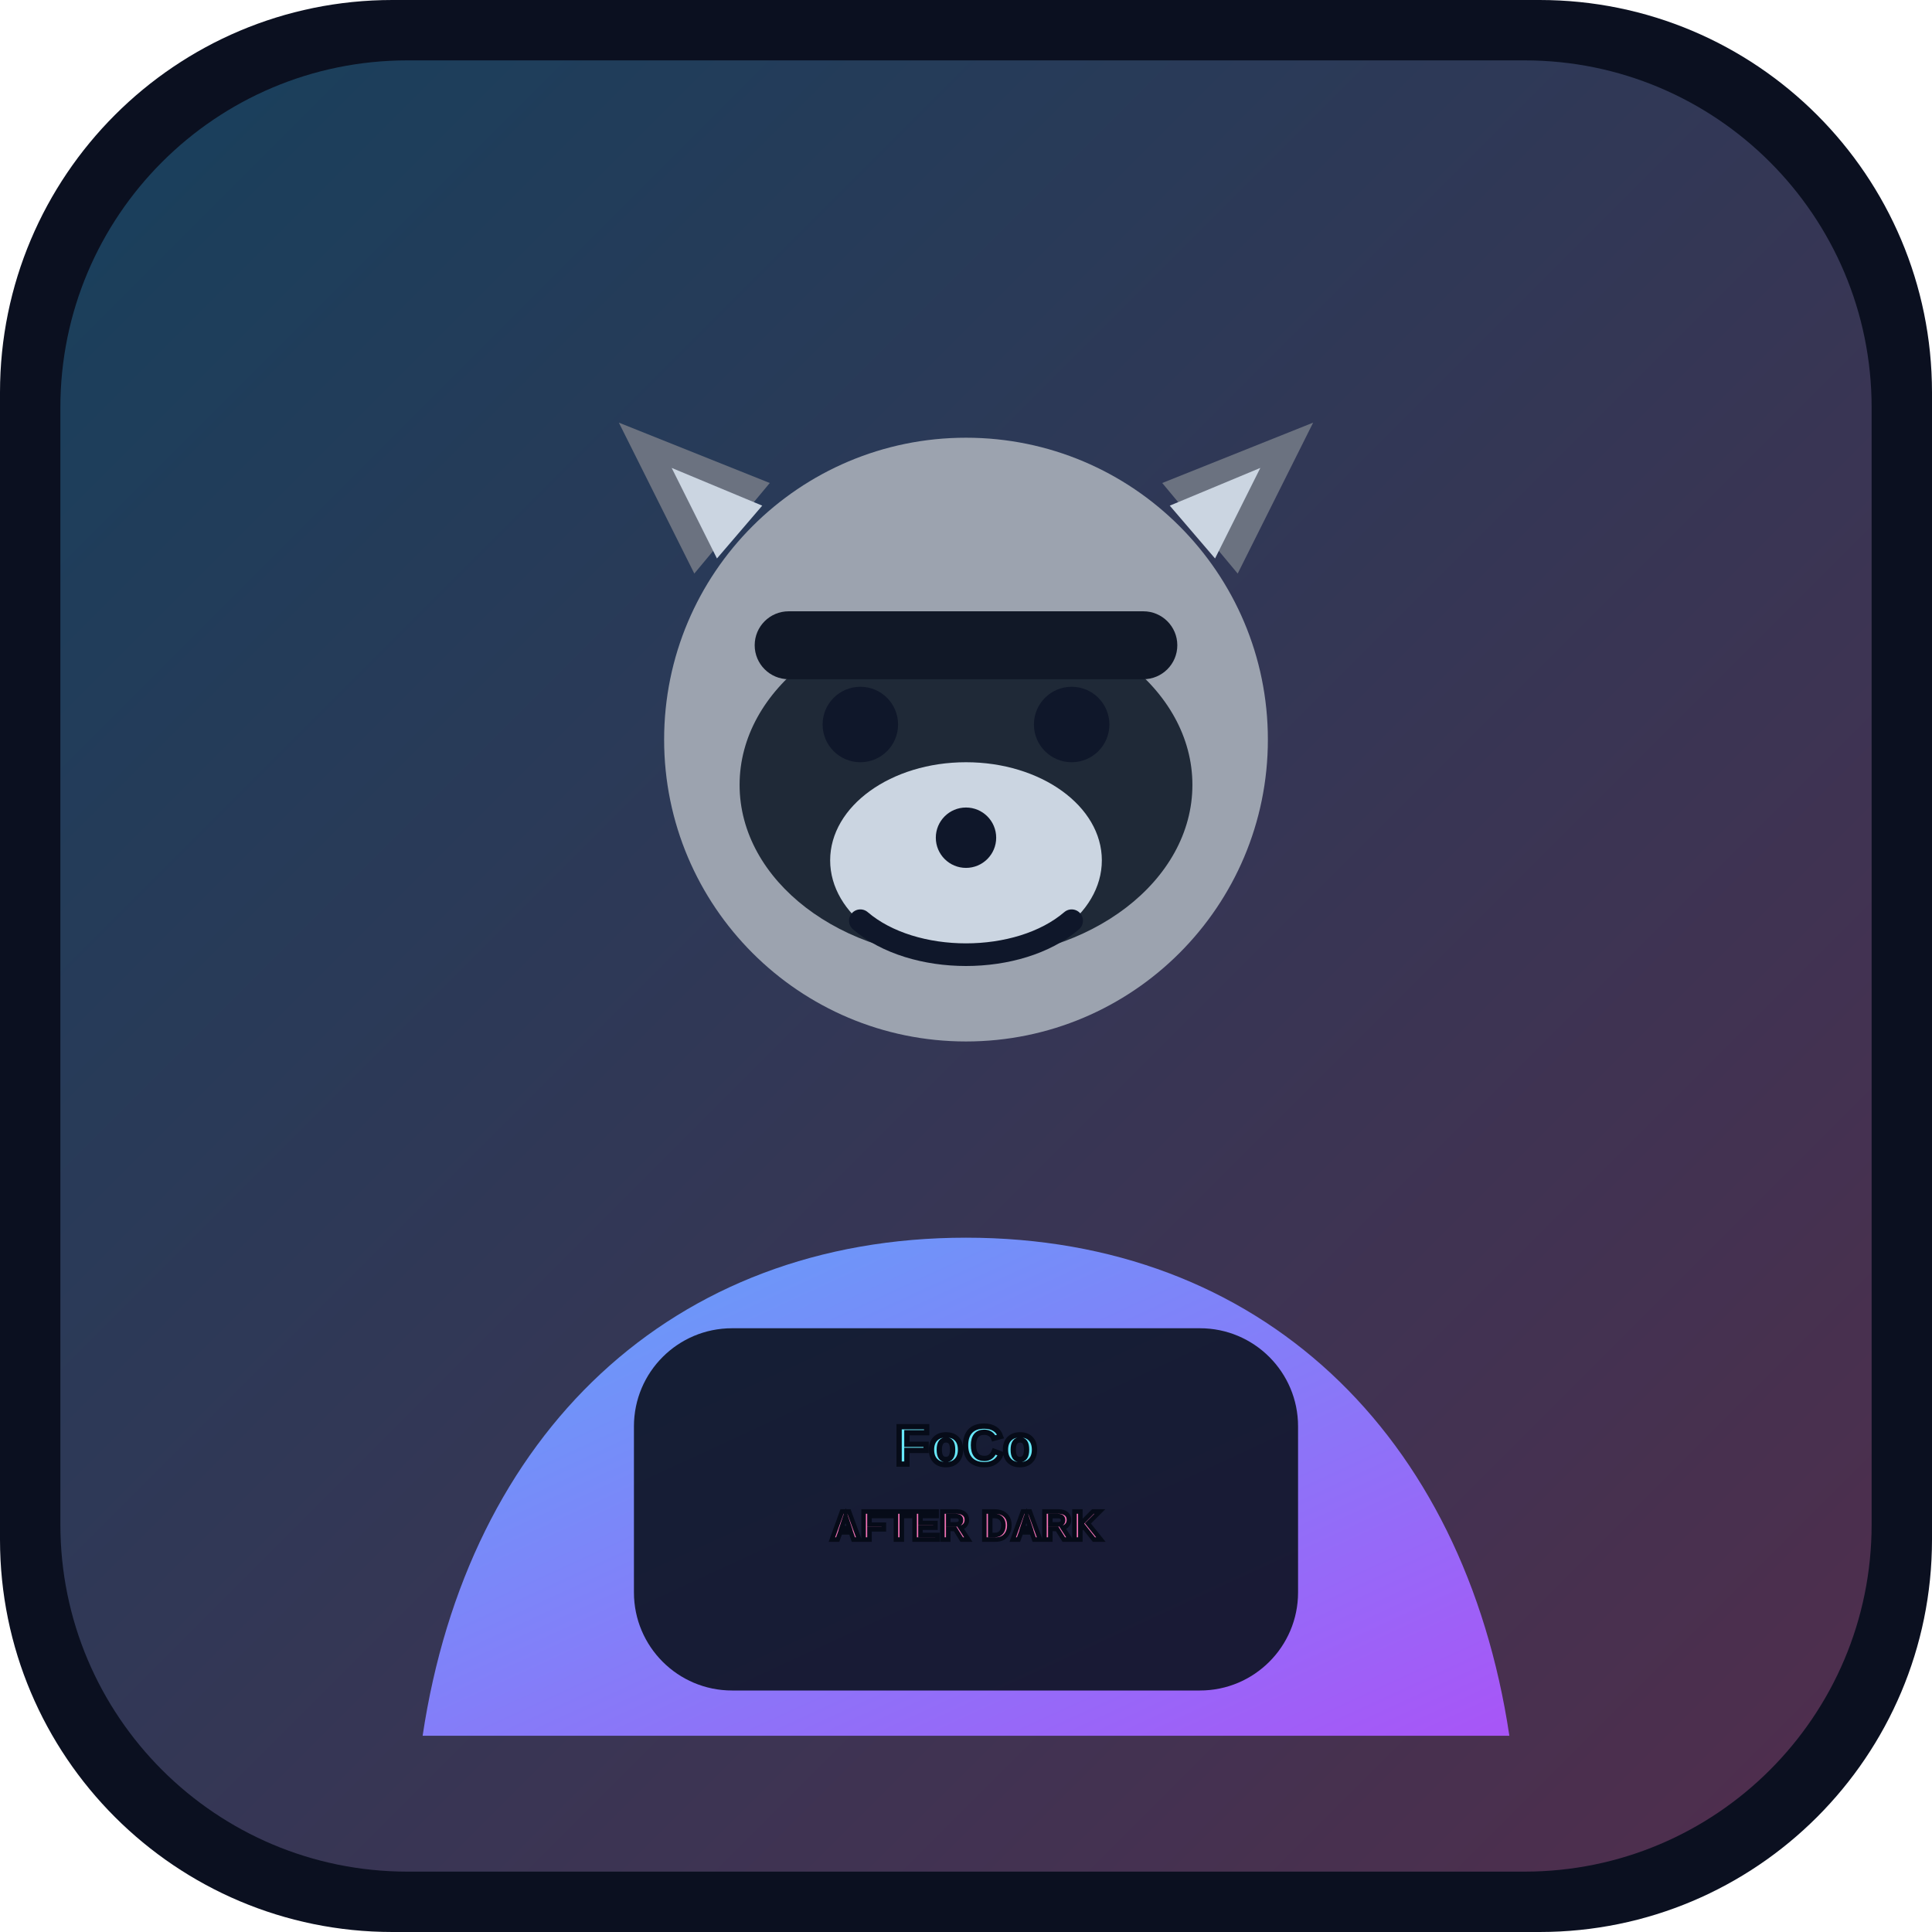
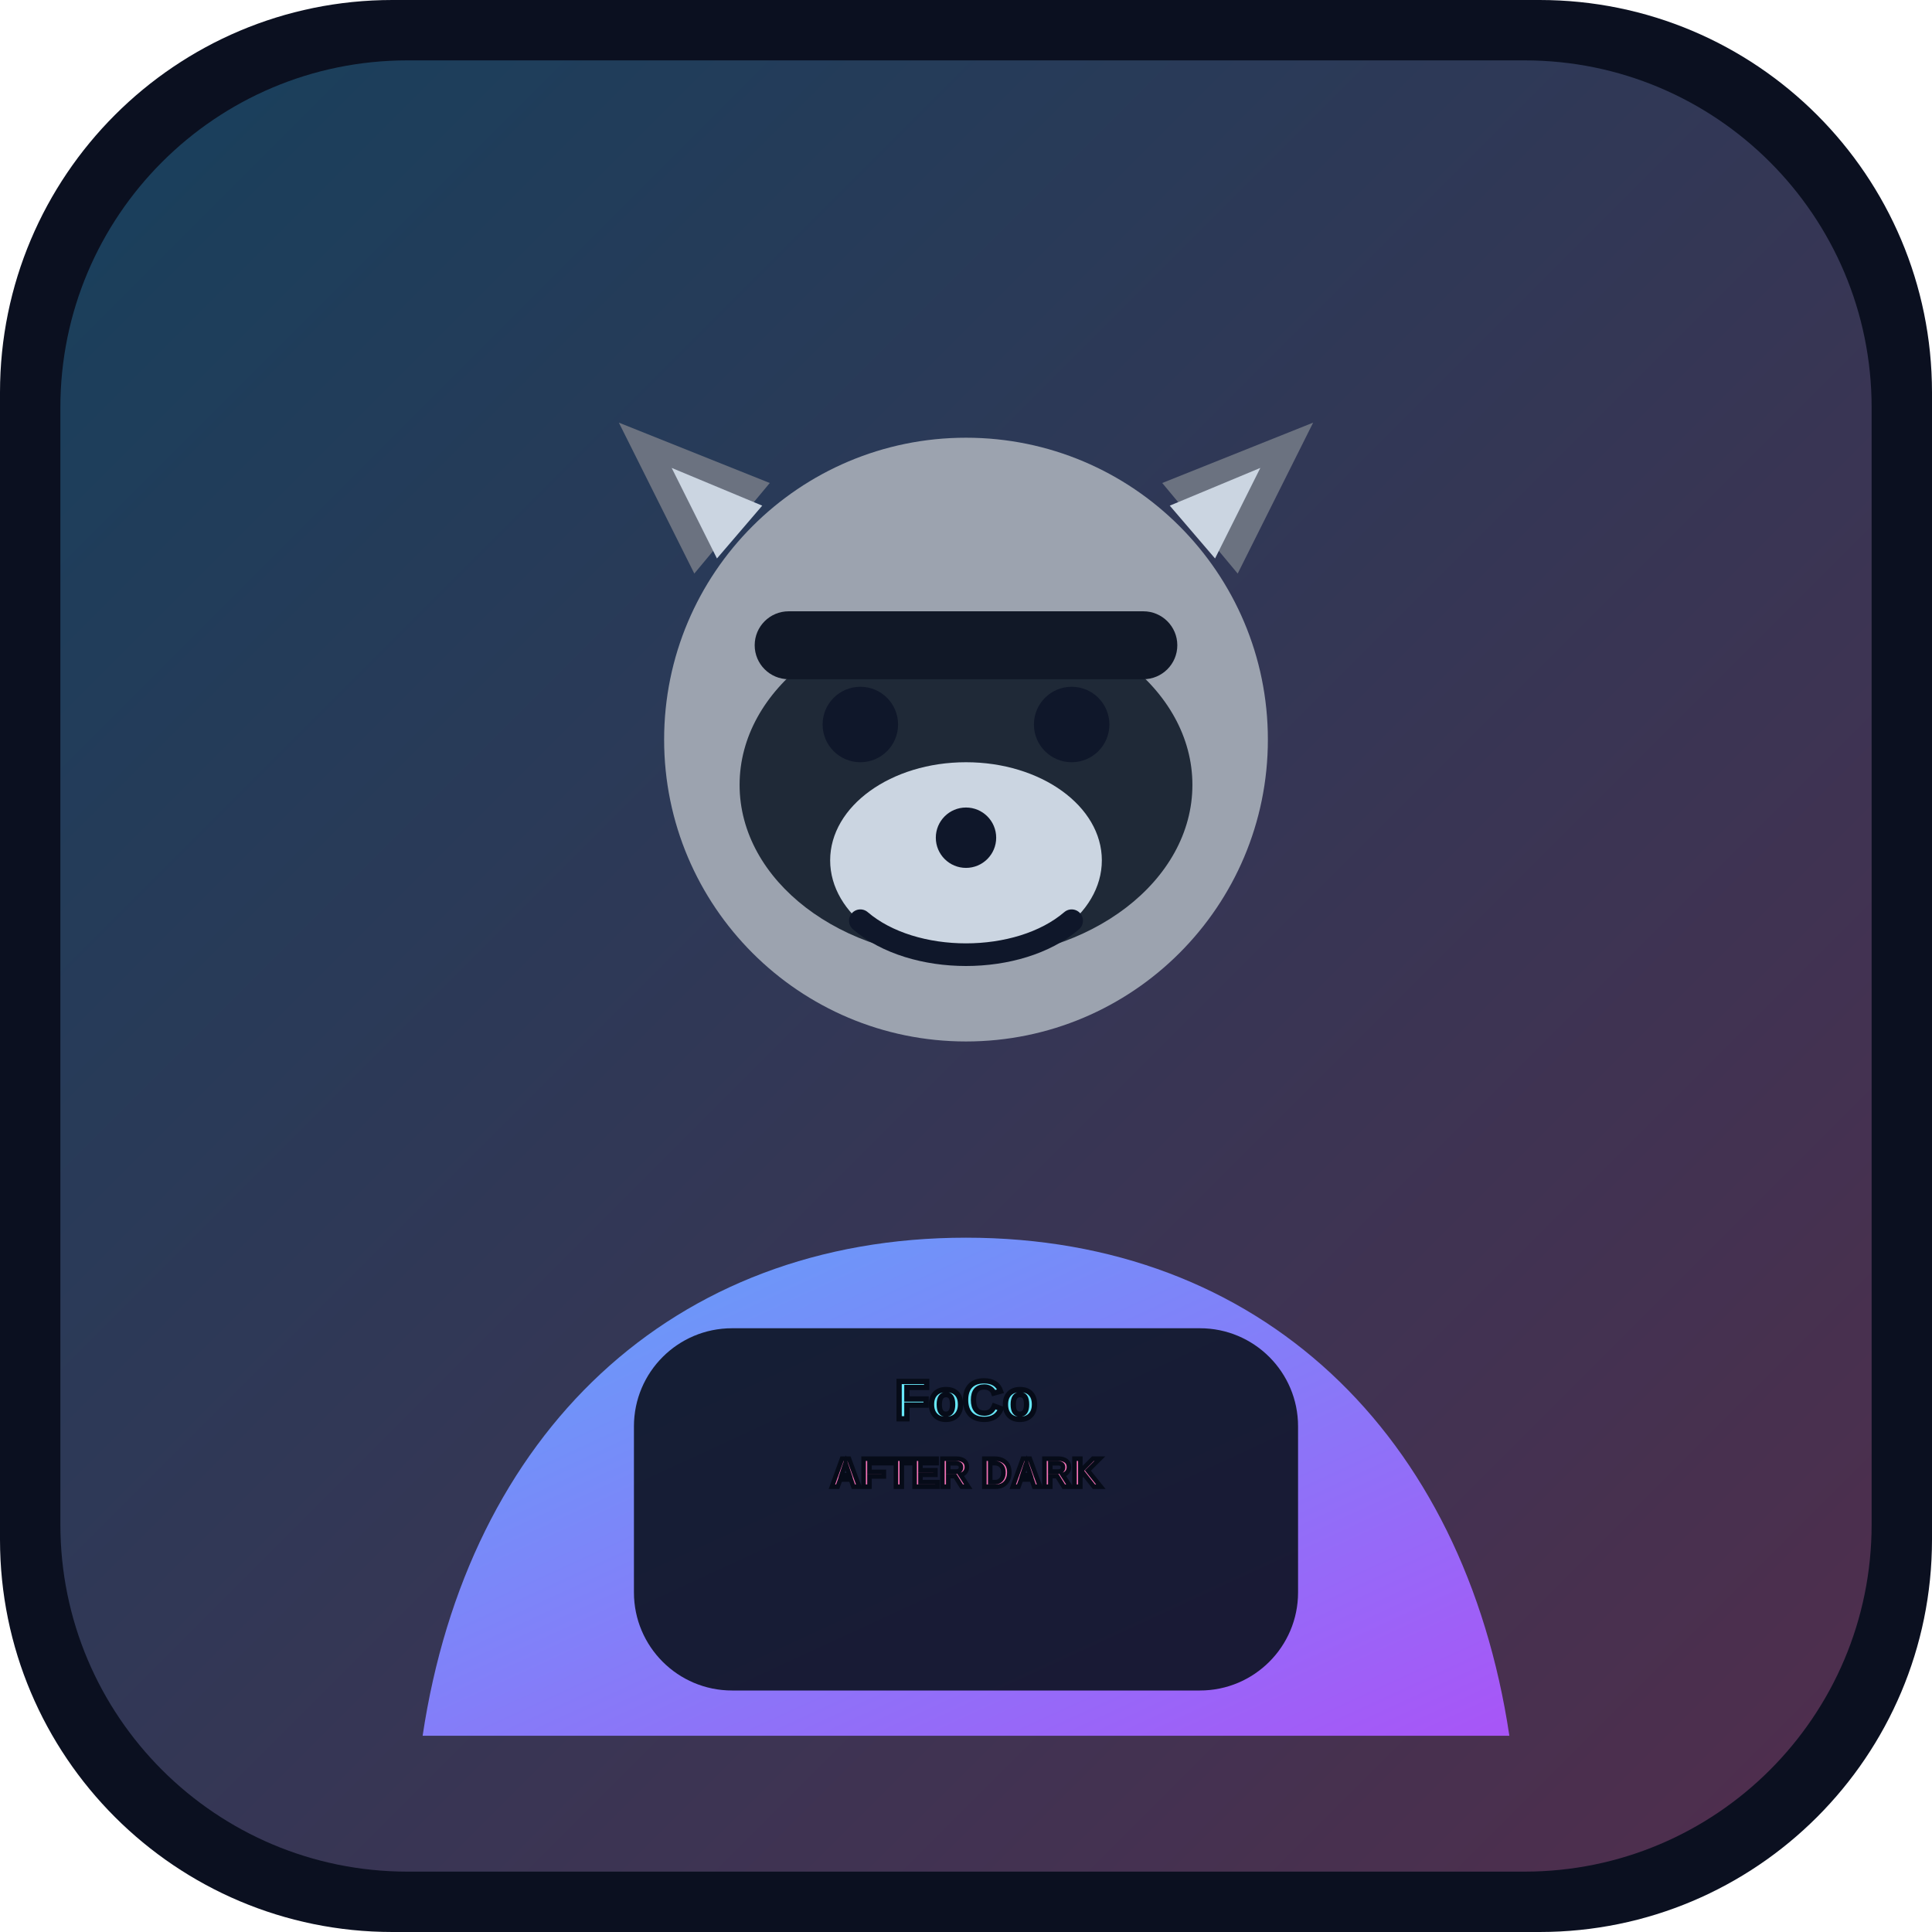
<svg xmlns="http://www.w3.org/2000/svg" viewBox="0 0 256 256" role="img" aria-label="Rowdy Raccoon">
  <defs>
    <linearGradient id="bg" x1="0" y1="0" x2="1" y2="1">
      <stop offset="0%" stop-color="#38bdf8" stop-opacity="0.28" />
      <stop offset="100%" stop-color="#f472b6" stop-opacity="0.30" />
    </linearGradient>
    <linearGradient id="shirt" x1="0" y1="0" x2="1" y2="1">
      <stop offset="0%" stop-color="#60a5fa" />
      <stop offset="100%" stop-color="#a855f7" />
    </linearGradient>
  </defs>
  <rect width="256" height="256" rx="52" fill="#0b1020" />
  <rect x="8" y="8" width="240" height="240" rx="46" fill="url(#bg)" />
  <path d="M92 76l-10-20 20 8z" fill="#6b7280" />
  <path d="M164 76l10-20-20 8z" fill="#6b7280" />
  <path d="M95 74l-6-12 12 5z" fill="#cbd5e1" />
  <path d="M161 74l6-12-12 5z" fill="#cbd5e1" />
  <circle cx="128" cy="98" r="40" fill="#9ca3af" />
  <ellipse cx="128" cy="104" rx="30" ry="23" fill="#1f2937" />
  <ellipse cx="128" cy="114" rx="18" ry="13" fill="#cbd5e1" />
  <circle cx="114" cy="96" r="5" fill="#0f172a" />
  <circle cx="142" cy="96" r="5" fill="#0f172a" />
  <circle cx="128" cy="111" r="4" fill="#0f172a" />
  <path d="M114 122c7 6 21 6 28 0" fill="none" stroke="#0f172a" stroke-width="3" stroke-linecap="round" />
  <rect x="100" y="81" width="56" height="9" rx="4.5" fill="#111827" />
  <path d="M56 230c6-40 33-66 72-66s66 26 72 66" fill="url(#shirt)" />
  <rect x="84" y="176" width="88" height="48" rx="13" fill="#0b1220" opacity="0.9" />
-   <text x="128" y="194" text-anchor="middle" font-family="Arial, sans-serif" font-size="7.2" font-weight="700" fill="#67e8f9" stroke="#060b18" stroke-width="0.7" letter-spacing="0.10">FoCo</text>
-   <text x="128" y="204" text-anchor="middle" font-family="Arial, sans-serif" font-size="5.4" font-weight="700" fill="#f472b6" stroke="#060b18" stroke-width="0.6" letter-spacing="0.08">AFTER DARK</text>
+   <text x="128" y="188" text-anchor="middle" font-family="Arial, sans-serif" font-size="7.2" font-weight="700" fill="#67e8f9" stroke="#060b18" stroke-width="0.7" letter-spacing="0.10">FoCo</text>
+   <text x="128" y="197" text-anchor="middle" font-family="Arial, sans-serif" font-size="5.4" font-weight="700" fill="#f472b6" stroke="#060b18" stroke-width="0.6" letter-spacing="0.08">AFTER DARK</text>
</svg>
